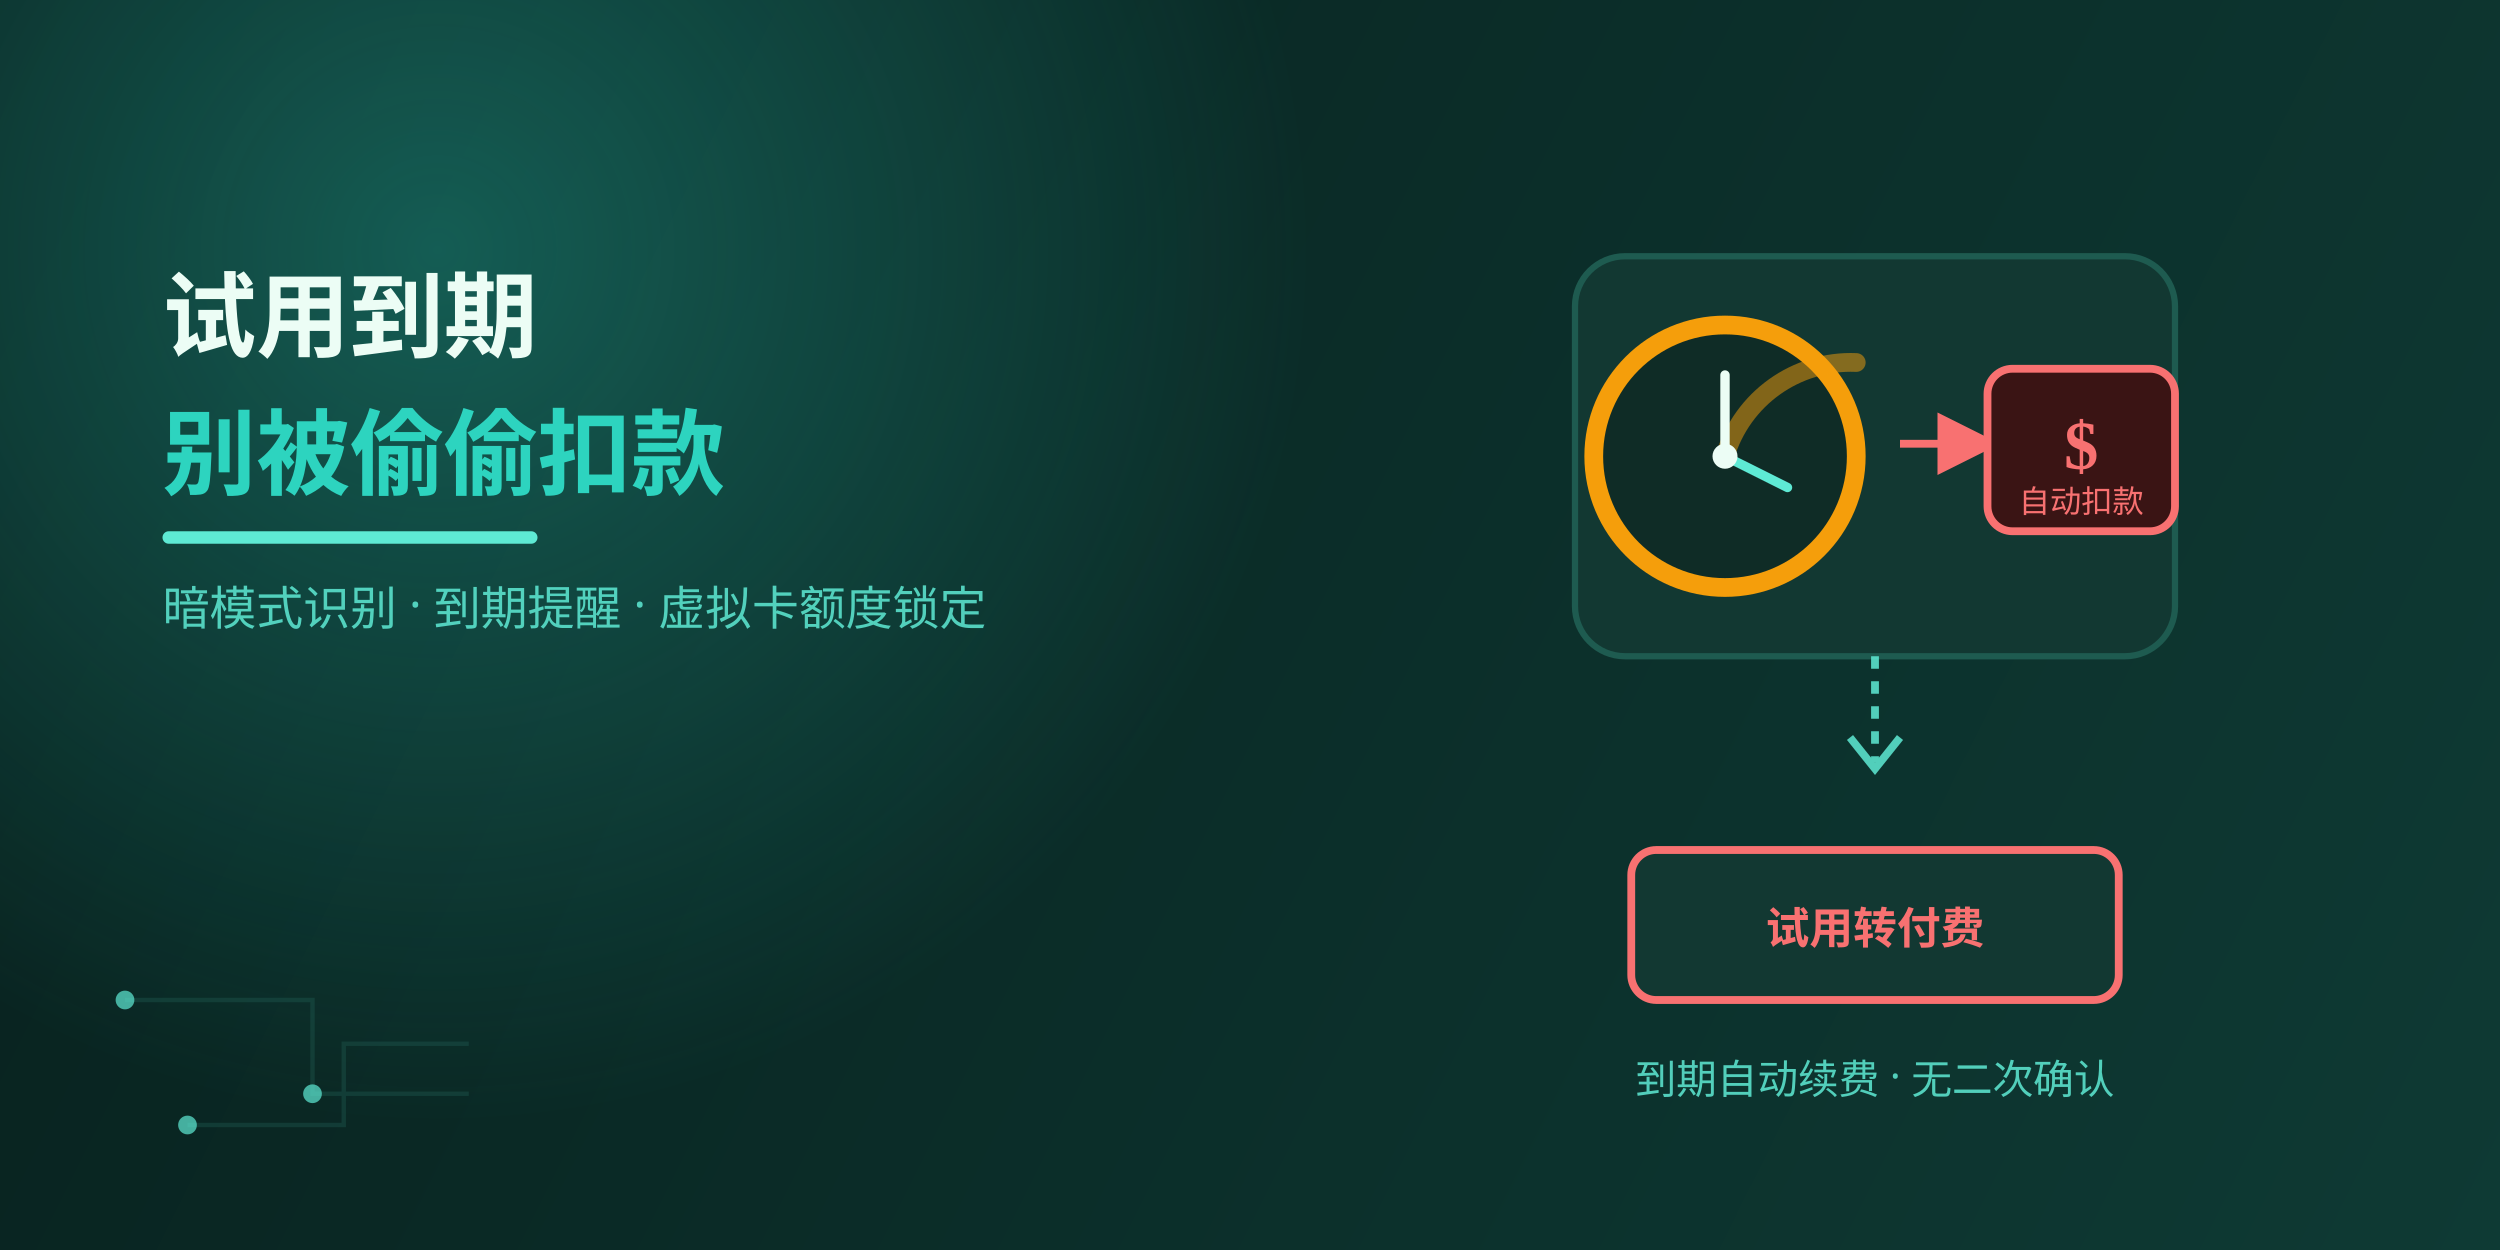
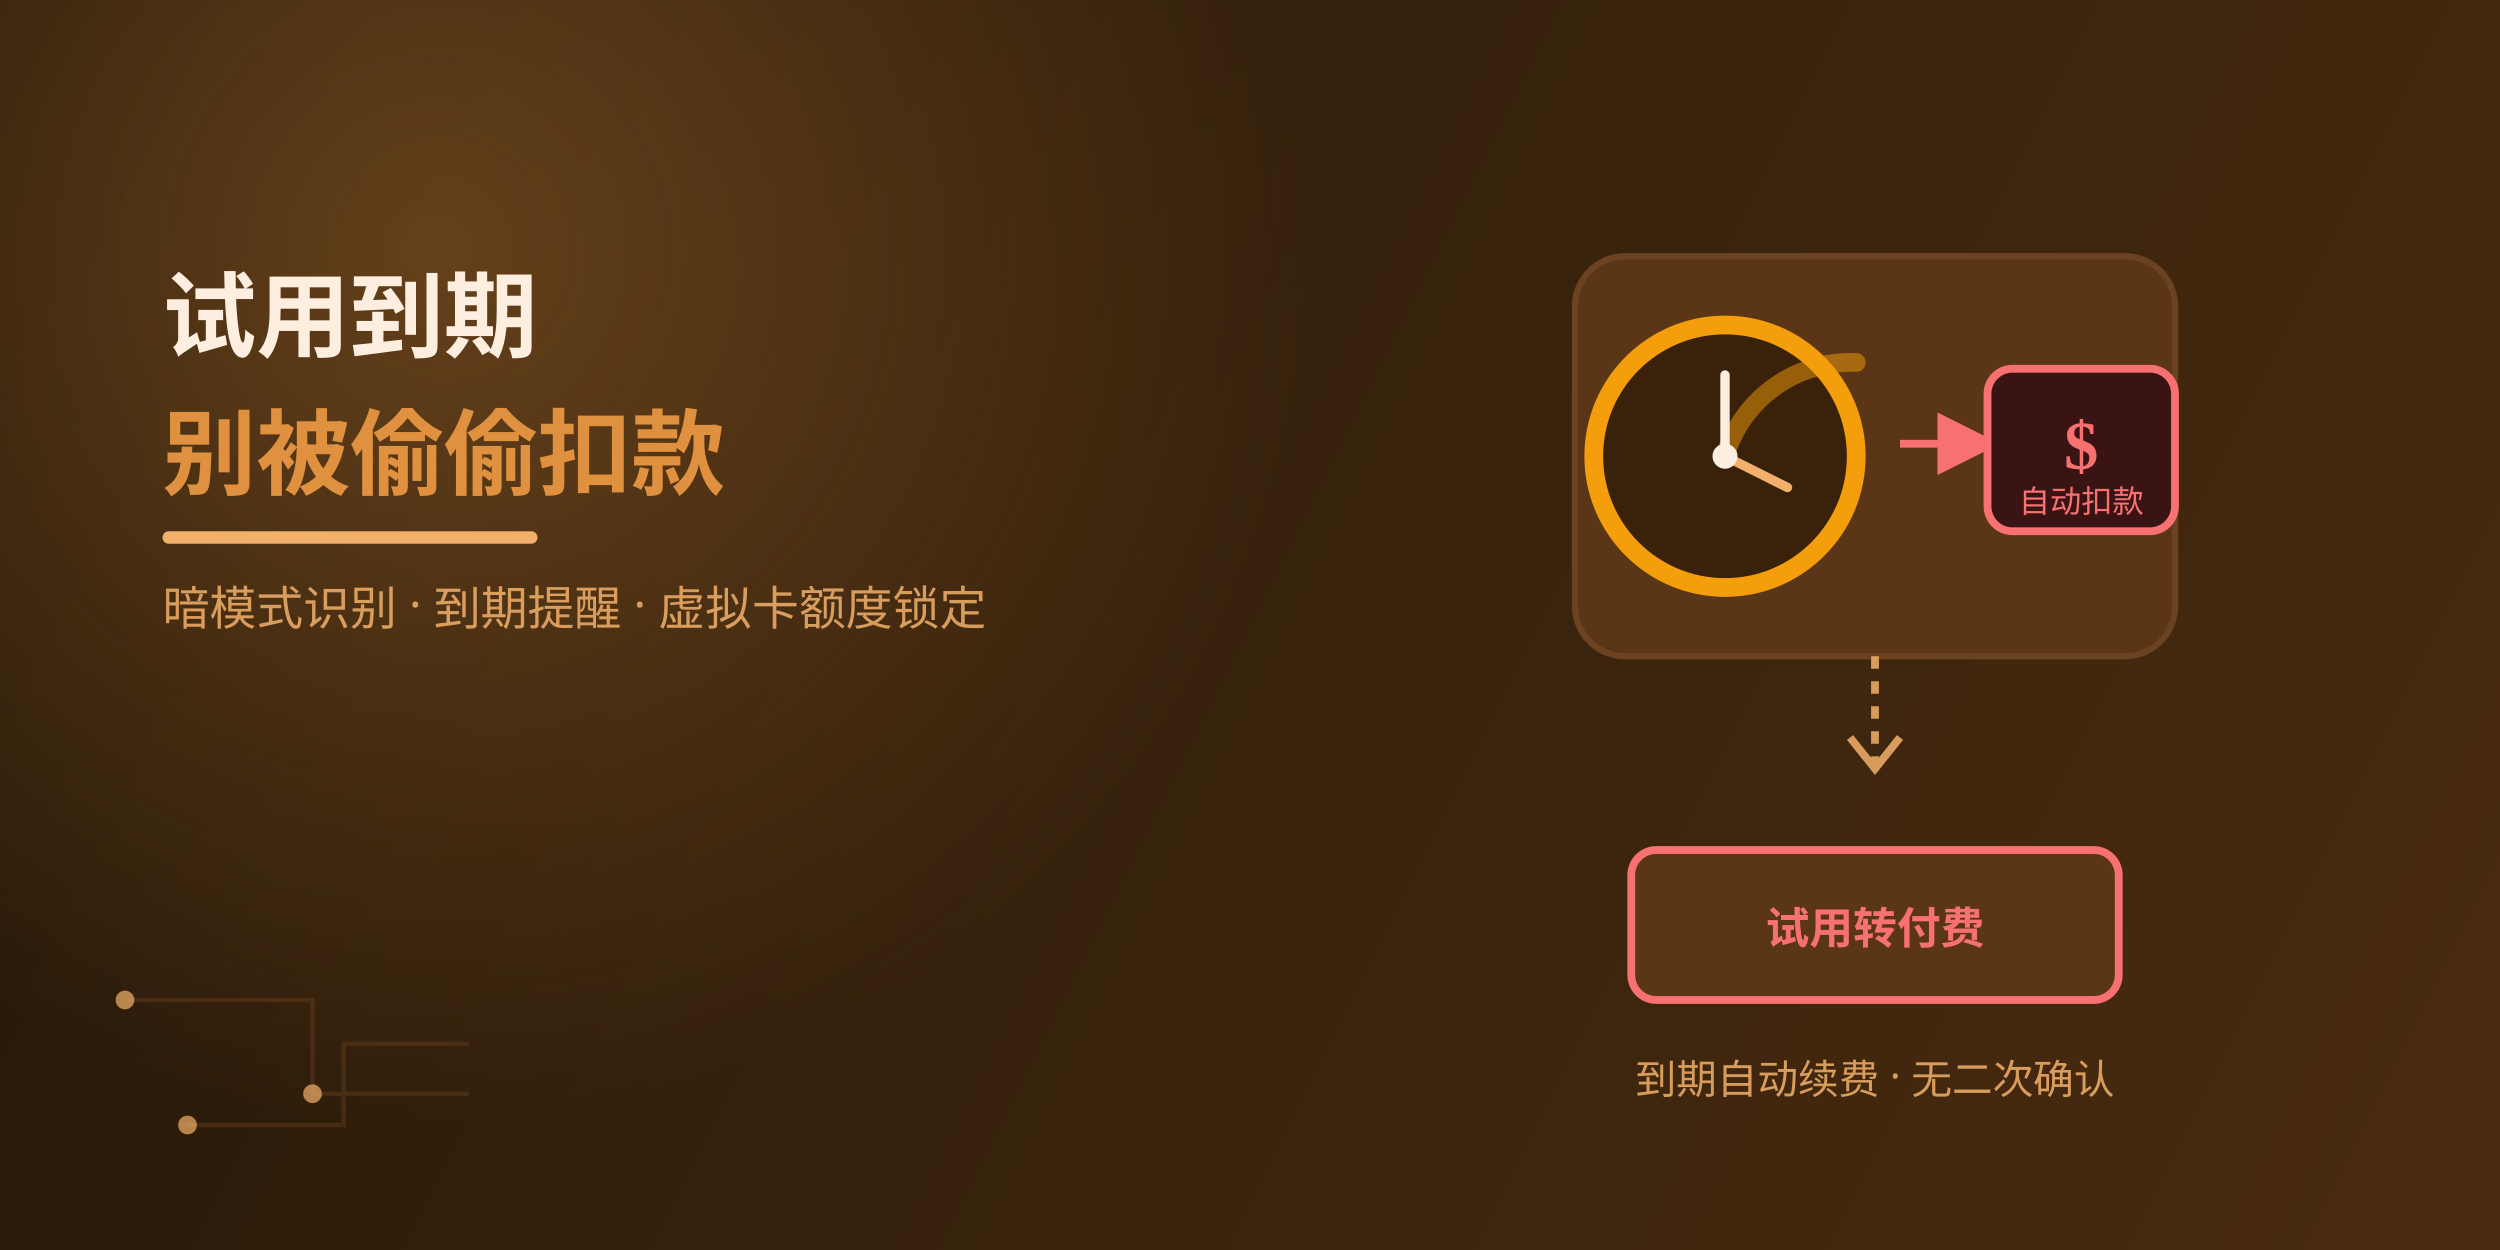
<svg xmlns="http://www.w3.org/2000/svg" viewBox="0 0 800 400" role="img" aria-label="免费试用到自动续费陷阱：AI 订阅续费防坑封面图">
  <defs>
    <linearGradient id="bgGradFtt" x1="0" y1="0" x2="800" y2="400" gradientUnits="userSpaceOnUse">
-       <stop offset="0" stop-color="#08201d" />
-       <stop offset="1" stop-color="#0e3a34" />
+       <stop offset="0" stop-color="#241708" />
+       <stop offset="1" stop-color="#4a2c10" />
    </linearGradient>
    <radialGradient id="glowFtt" cx="140" cy="80" r="280" gradientUnits="userSpaceOnUse">
-       <stop offset="0" stop-color="#2dd4bf" stop-opacity="0.32" />
-       <stop offset="1" stop-color="#2dd4bf" stop-opacity="0" />
+       <stop offset="0" stop-color="#e0913f" stop-opacity="0.32" />
+       <stop offset="1" stop-color="#e0913f" stop-opacity="0" />
    </radialGradient>
  </defs>
  <rect width="800" height="400" fill="url(#bgGradFtt)" />
  <rect width="800" height="400" fill="url(#glowFtt)" />
-   <g stroke="#1e5b50" stroke-width="1.4" opacity="0.4" fill="none">
+   <g stroke="#6b4321" stroke-width="1.4" opacity="0.4" fill="none">
    <path d="M40 320 h60 v30 h50" />
    <path d="M60 360 h50 v-26 h40" />
  </g>
-   <g fill="#5eead4" opacity="0.7">
+   <g fill="#f2b06a" opacity="0.7">
    <circle cx="40" cy="320" r="3" />
    <circle cx="100" cy="350" r="3" />
    <circle cx="60" cy="360" r="3" />
  </g>
-   <text x="52" y="112" font-family="'PingFang SC','Microsoft YaHei',sans-serif" font-size="30" font-weight="700" fill="#ecfdf5">试用到期</text>
-   <text x="52" y="156" font-family="'PingFang SC','Microsoft YaHei',sans-serif" font-size="30" font-weight="700" fill="#2dd4bf">别被偷偷扣款</text>
-   <rect x="52" y="170" width="120" height="4" rx="2" fill="#5eead4" />
-   <text x="52" y="200" font-family="'PingFang SC','Microsoft YaHei',sans-serif" font-size="15" font-weight="400" fill="#5eead4" opacity="0.85">暗模式识别 · 到期提醒 · 虚拟卡额度锁定</text>
+   <text x="52" y="112" font-family="'PingFang SC','Microsoft YaHei',sans-serif" font-size="30" font-weight="700" fill="#fdeee0">试用到期</text>
+   <text x="52" y="156" font-family="'PingFang SC','Microsoft YaHei',sans-serif" font-size="30" font-weight="700" fill="#e0913f">别被偷偷扣款</text>
+   <rect x="52" y="170" width="120" height="4" rx="2" fill="#f2b06a" />
+   <text x="52" y="200" font-family="'PingFang SC','Microsoft YaHei',sans-serif" font-size="15" font-weight="400" fill="#f2b06a" opacity="0.85">暗模式识别 · 到期提醒 · 虚拟卡额度锁定</text>
  <g transform="translate(600,146)">
-     <rect x="-96" y="-64" width="192" height="128" rx="16" fill="#123832" stroke="#1e5b50" stroke-width="2" />
-     <circle cx="-48" cy="0" r="42" fill="#0f2c26" stroke="#f59e0b" stroke-width="6" />
+     <rect x="-96" y="-64" width="192" height="128" rx="16" fill="#5a3616" stroke="#6b4321" stroke-width="2" />
+     <circle cx="-48" cy="0" r="42" fill="#3a2109" stroke="#f59e0b" stroke-width="6" />
    <path d="M-48 0 A42 42 0 0 1 -6 -30" fill="none" stroke="#f59e0b" stroke-width="6" stroke-linecap="round" opacity="0.5" />
-     <line x1="-48" y1="0" x2="-48" y2="-26" stroke="#ecfdf5" stroke-width="3" stroke-linecap="round" />
-     <line x1="-48" y1="0" x2="-28" y2="10" stroke="#5eead4" stroke-width="3" stroke-linecap="round" />
-     <circle cx="-48" cy="0" r="4" fill="#ecfdf5" />
+     <line x1="-48" y1="0" x2="-48" y2="-26" stroke="#fdeee0" stroke-width="3" stroke-linecap="round" />
+     <line x1="-48" y1="0" x2="-28" y2="10" stroke="#f2b06a" stroke-width="3" stroke-linecap="round" />
+     <circle cx="-48" cy="0" r="4" fill="#fdeee0" />
    <path d="M8 -4 h22" stroke="#f87171" stroke-width="2.5" marker-end="url(#arrowTrial)" />
    <rect x="36" y="-28" width="60" height="52" rx="8" fill="#3a1414" stroke="#f87171" stroke-width="2.5" />
    <text x="66" y="4" text-anchor="middle" font-size="22" font-weight="700" fill="#f87171">$</text>
    <text x="66" y="18" text-anchor="middle" font-family="'PingFang SC','Microsoft YaHei',sans-serif" font-size="10" fill="#f87171">自动扣款</text>
  </g>
  <defs>
    <marker id="arrowTrial" markerWidth="8" markerHeight="8" refX="4" refY="4" orient="auto">
      <path d="M0 0 L8 4 L0 8 Z" fill="#f87171" />
    </marker>
  </defs>
-   <g stroke="#5eead4" stroke-width="2.5" fill="none" opacity="0.85">
+   <g stroke="#f2b06a" stroke-width="2.5" fill="none" opacity="0.85">
    <path d="M600 210 v34" stroke-dasharray="4 4" />
    <path d="M592 236 l8 10 l8 -10" fill="none" />
  </g>
  <g transform="translate(600,296)">
-     <rect x="-78" y="-24" width="156" height="48" rx="8" fill="#123832" stroke="#f87171" stroke-width="2.5" />
+     <rect x="-78" y="-24" width="156" height="48" rx="8" fill="#5a3616" stroke="#f87171" stroke-width="2.5" />
    <text x="0" y="6" text-anchor="middle" font-family="'PingFang SC','Microsoft YaHei',sans-serif" font-size="14" fill="#f87171" font-weight="700">试用转付费</text>
  </g>
-   <text x="600" y="350" text-anchor="middle" font-family="'PingFang SC','Microsoft YaHei',sans-serif" font-size="13" fill="#5eead4" opacity="0.85">到期自动续费 · 无二次确认</text>
+   <text x="600" y="350" text-anchor="middle" font-family="'PingFang SC','Microsoft YaHei',sans-serif" font-size="13" fill="#f2b06a" opacity="0.85">到期自动续费 · 无二次确认</text>
</svg>
